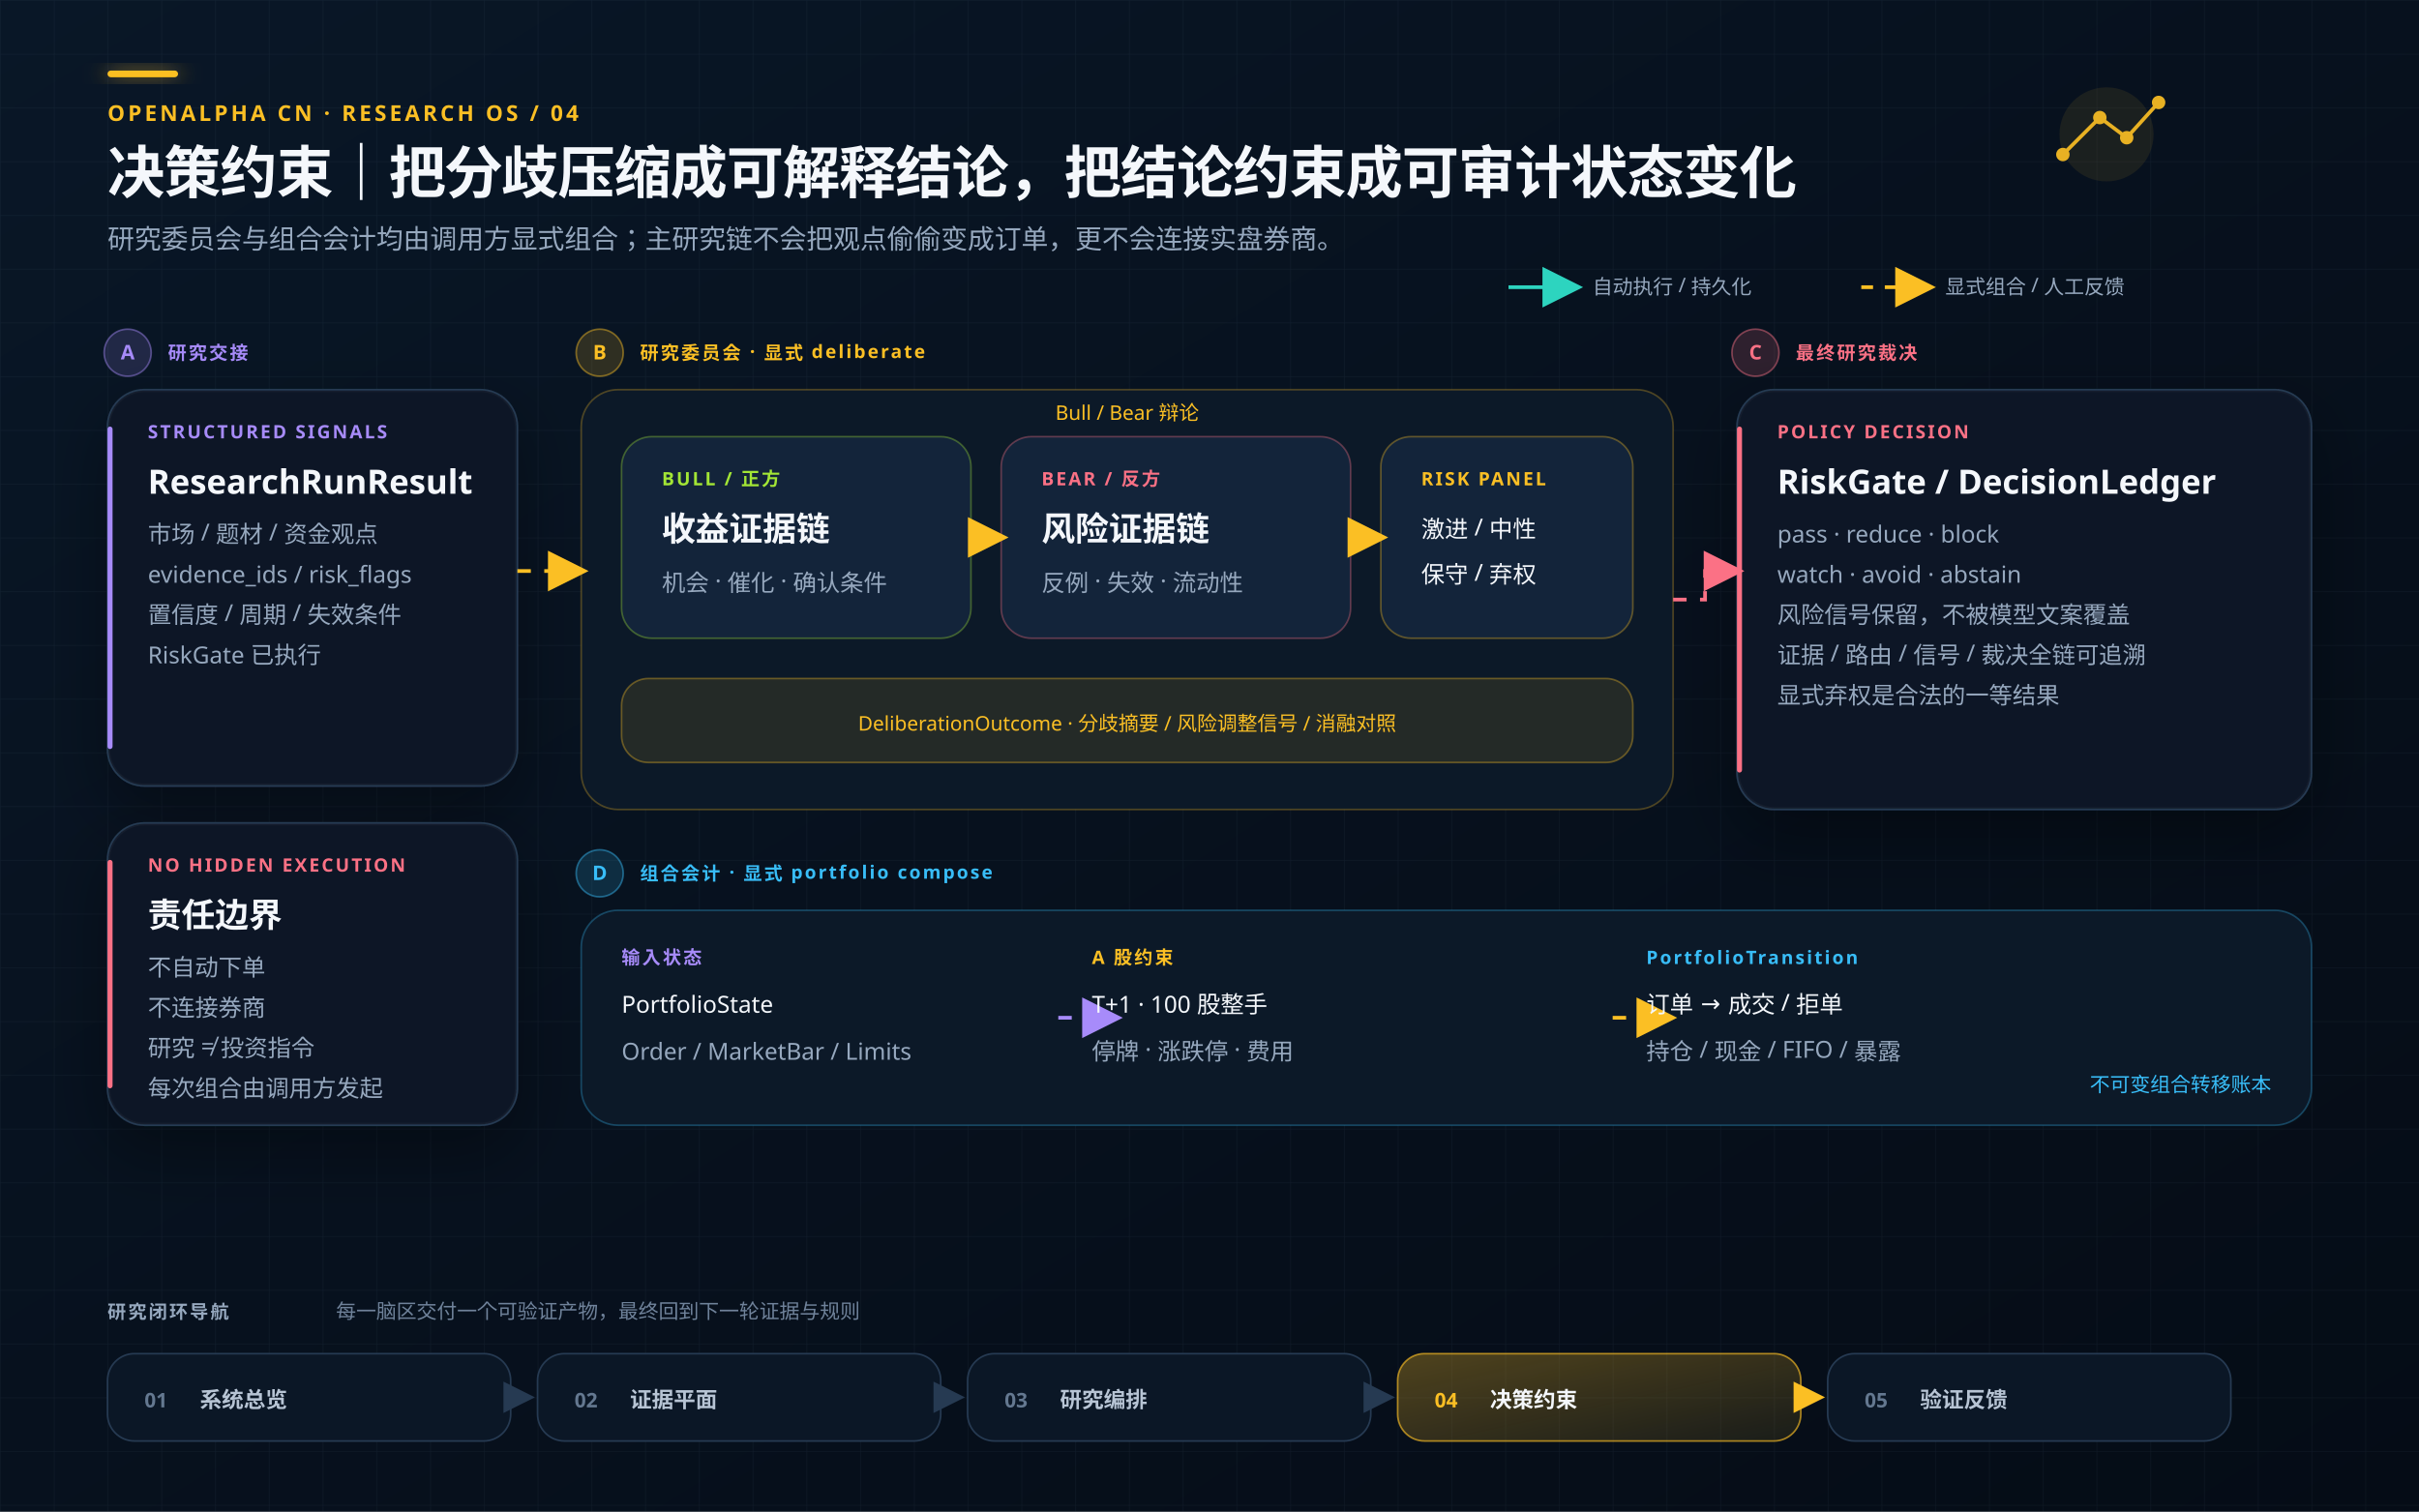
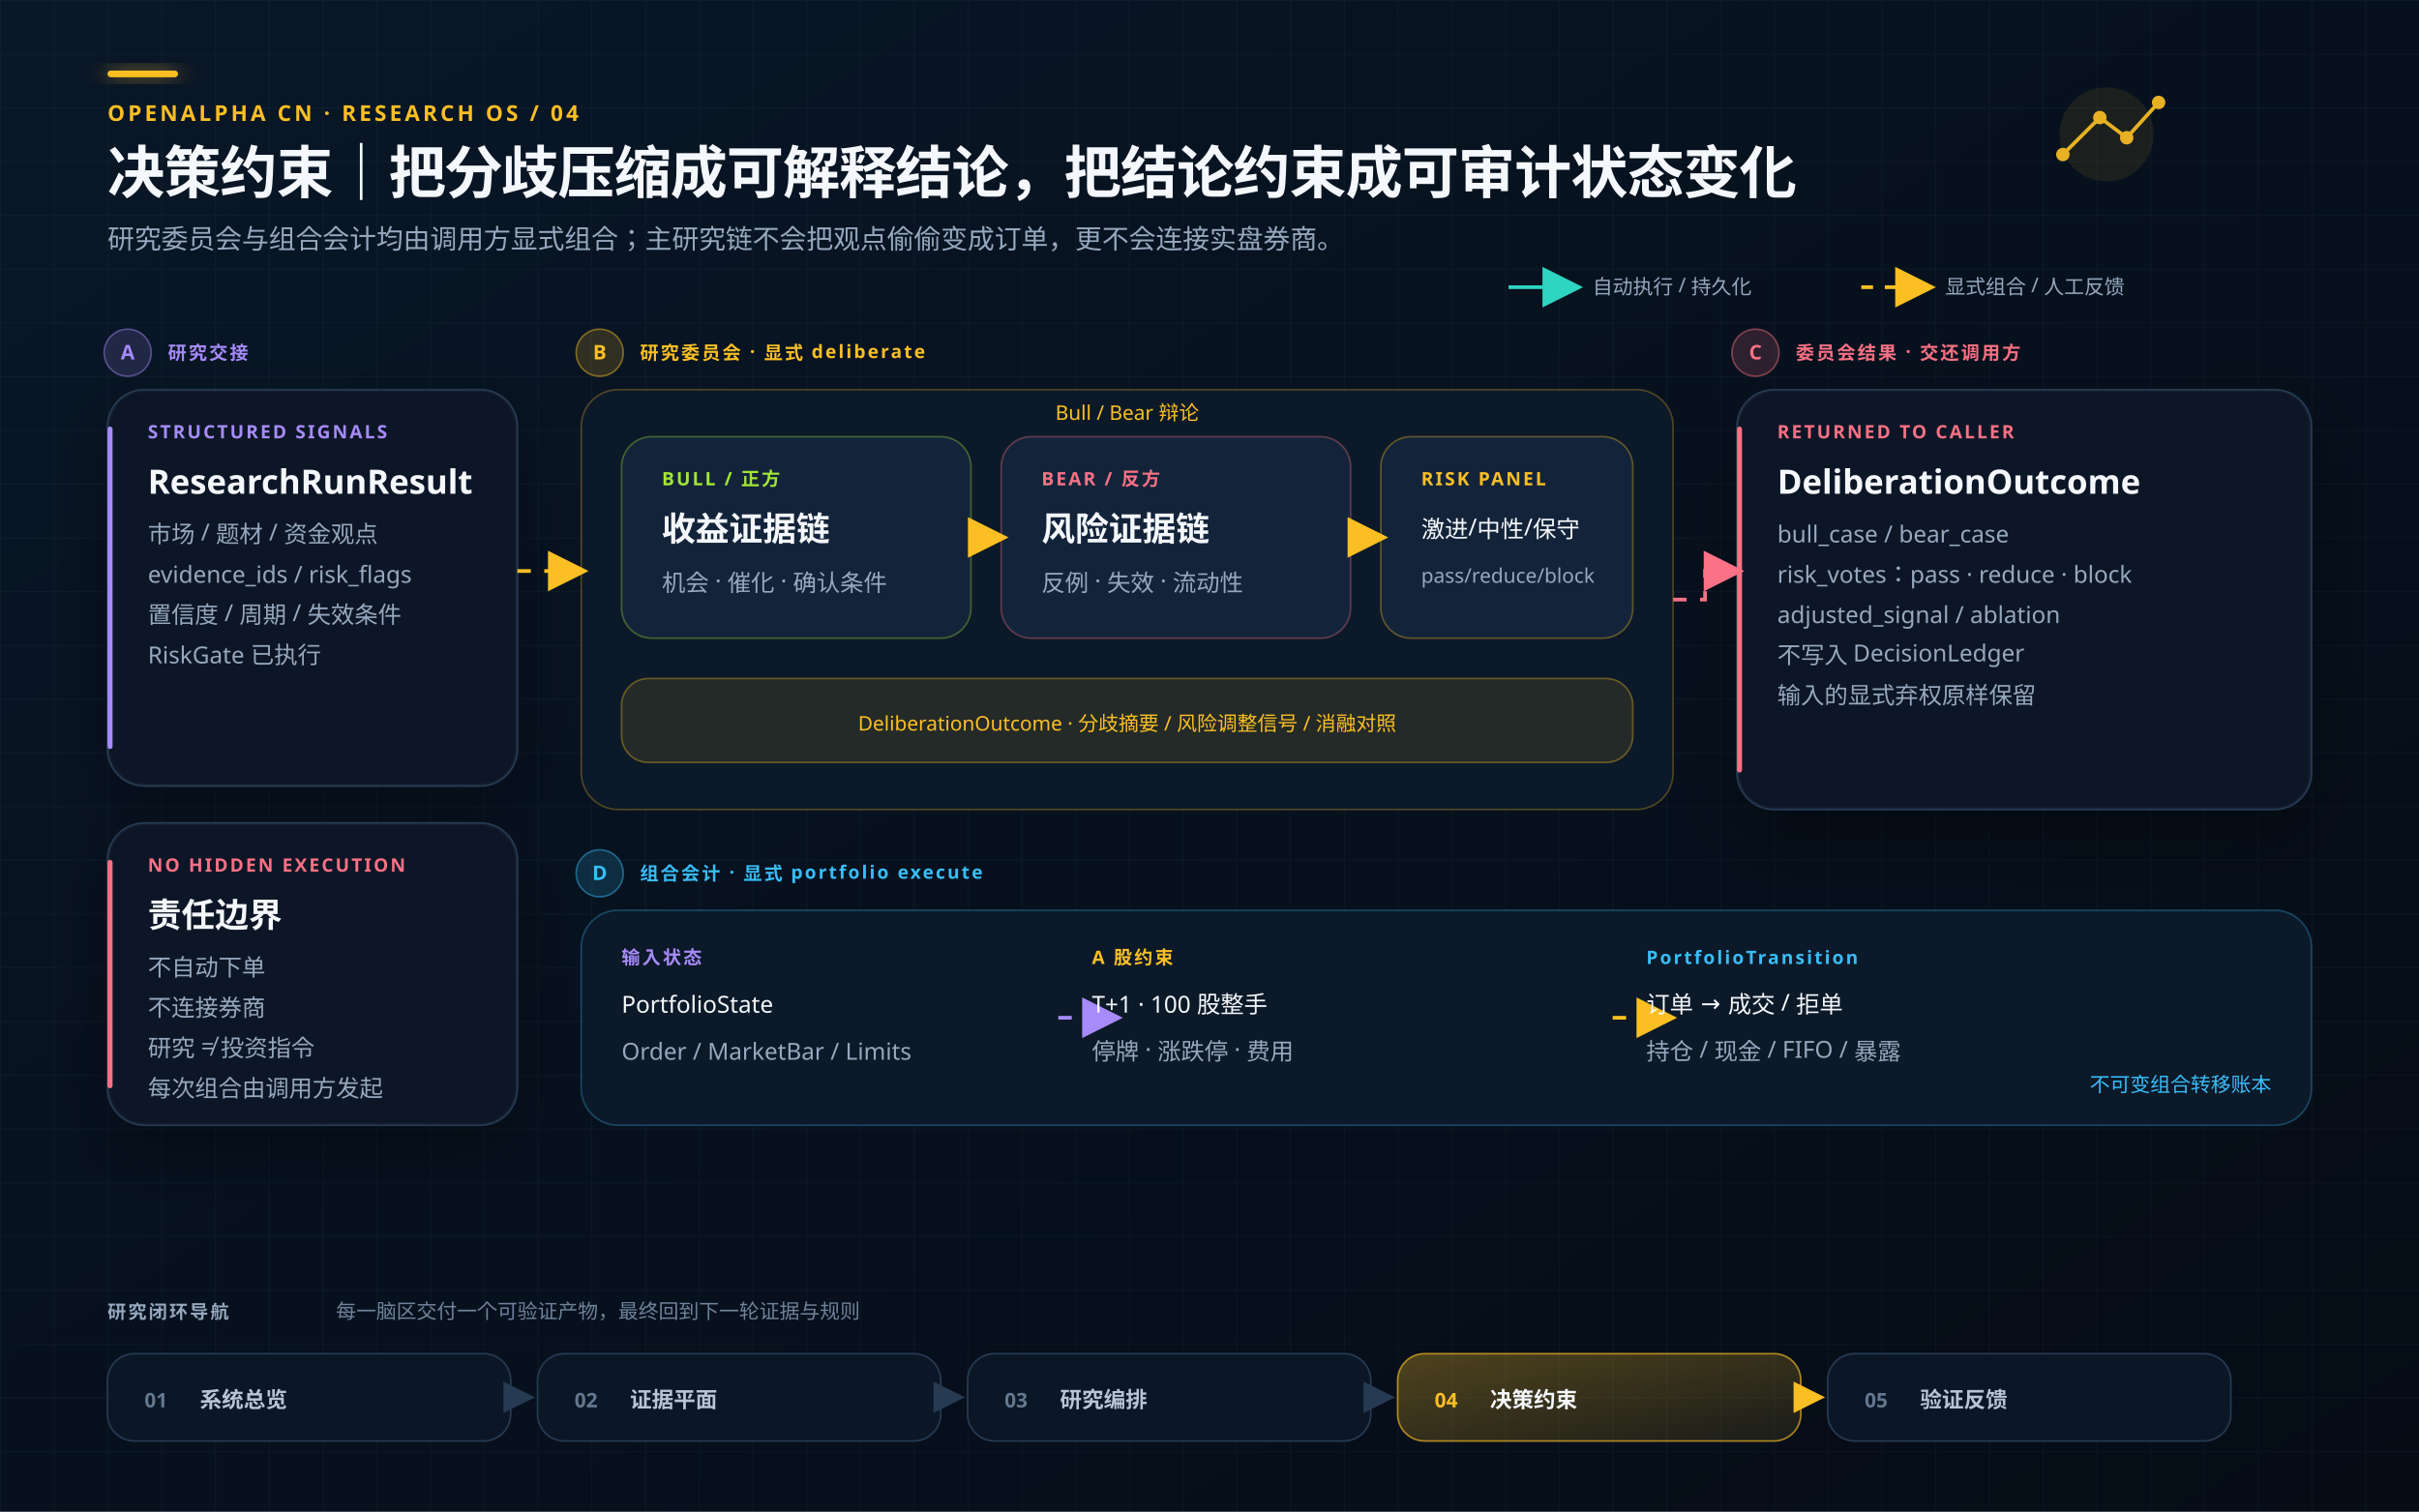
<svg xmlns="http://www.w3.org/2000/svg" width="1440" height="900" viewBox="0 0 1440 900" role="img" aria-labelledby="title desc">
  <defs>
    <linearGradient id="bgGradient" x1="0" y1="0" x2="1" y2="1">
      <stop offset="0" stop-color="#091727" />
      <stop offset=".48" stop-color="#07111E" />
      <stop offset="1" stop-color="#050C16" />
    </linearGradient>
    <radialGradient id="ambient" cx="0" cy="0" r="1" gradientTransform="translate(1160 40) rotate(135) scale(600 420)">
      <stop offset="0" stop-color="#FBBF24" stop-opacity=".16" />
      <stop offset=".62" stop-color="#FBBF24" stop-opacity=".025" />
      <stop offset="1" stop-color="#FBBF24" stop-opacity="0" />
    </radialGradient>
    <linearGradient id="activeNav" x1="0" y1="0" x2="1" y2="1">
      <stop offset="0" stop-color="#FBBF24" stop-opacity=".30" />
      <stop offset="1" stop-color="#FBBF24" stop-opacity=".08" />
    </linearGradient>
    <filter id="shadow" x="-20%" y="-20%" width="150%" height="170%">
      <feDropShadow dx="0" dy="16" stdDeviation="20" flood-color="#000000" flood-opacity=".34" />
    </filter>
    <filter id="softGlow" x="-100%" y="-100%" width="300%" height="300%">
      <feGaussianBlur stdDeviation="7" result="blur" />
      <feMerge>
        <feMergeNode in="blur" />
        <feMergeNode in="SourceGraphic" />
      </feMerge>
    </filter>
    <pattern id="grid" width="32" height="32" patternUnits="userSpaceOnUse">
      <path d="M32 0H0V32" fill="none" stroke="#6D87A3" stroke-width=".55" opacity=".12" />
    </pattern>
    <marker id="arrow" markerWidth="11" markerHeight="11" refX="9" refY="5.5" orient="auto" markerUnits="strokeWidth">
      <path d="M0 0L11 5.5L0 11Z" fill="context-stroke" />
    </marker>
    <style>
      text { font-family: Geist, "Plus Jakarta Sans", "Noto Sans SC", "Microsoft YaHei", sans-serif; }
      .eyebrow { font-size: 13px; font-weight: 760; letter-spacing: 1.8px; }
      .title { font-size: 34px; font-weight: 760; letter-spacing: -.5px; }
      .subtitle { font-size: 16px; font-weight: 480; }
      .micro { font-size: 11px; font-weight: 760; letter-spacing: 1.25px; }
      .cardTitle { font-size: 20px; font-weight: 720; }
      .body { font-size: 14px; font-weight: 490; }
      .small { font-size: 12px; font-weight: 520; }
      .mono { font-size: 12px; font-weight: 680; font-family: Geist Mono, "Noto Sans Mono CJK SC", monospace; }
      .metric { font-size: 28px; font-weight: 780; letter-spacing: -.5px; }
      .nav { font-size: 13px; font-weight: 680; }
      .navNum { font-size: 12px; font-weight: 800; }
    </style>
  </defs>
  <rect width="1440" height="900" fill="#07111E" />
  <rect width="1440" height="900" fill="url(#bgGradient)" />
  <rect width="1440" height="900" fill="url(#ambient)" />
  <rect width="1440" height="900" fill="url(#grid)" />
  <rect x="64" y="42" width="42" height="4" rx="2" fill="#FBBF24" filter="url(#softGlow)" />
  <text x="64" y="72" class="eyebrow" fill="#FBBF24">OPENALPHA CN · RESEARCH OS / 04</text>
  <text x="64" y="115" class="title" fill="#F4F7FB">决策约束｜把分歧压缩成可解释结论，把结论约束成可审计状态变化</text>
  <text x="64" y="148" class="subtitle" fill="#96A8BE">研究委员会与组合会计均由调用方显式组合；主研究链不会把观点偷偷变成订单，更不会连接实盘券商。</text>
  <g transform="translate(1210 50)" opacity=".92">
    <circle cx="44" cy="30" r="28" fill="#FBBF24" opacity=".09" />
    <path d="M18 42L40 20L56 32L75 11" fill="none" stroke="#FBBF24" stroke-width="2.2" />
    <circle cx="18" cy="42" r="4" fill="#FBBF24" />
    <circle cx="40" cy="20" r="4" fill="#FBBF24" />
    <circle cx="56" cy="32" r="4" fill="#FBBF24" />
    <circle cx="75" cy="11" r="4" fill="#FBBF24" />
  </g>
  <line x1="898" y1="171" x2="938" y2="171" stroke="#2DD4BF" stroke-width="2.2" marker-end="url(#arrow)" />
  <text x="948" y="175" class="small" fill="#96A8BE" text-anchor="start" opacity="1">自动执行 / 持久化</text>
  <line x1="1108" y1="171" x2="1148" y2="171" stroke="#FBBF24" stroke-width="2.2" stroke-dasharray="7 7" marker-end="url(#arrow)" />
  <text x="1158" y="175" class="small" fill="#96A8BE" text-anchor="start" opacity="1">显式组合 / 人工反馈</text>
  <circle cx="76" cy="210" r="14" fill="#A78BFA" fill-opacity=".16" stroke="#A78BFA" stroke-opacity=".45" />
  <text x="76" y="214" class="navNum" fill="#A78BFA" text-anchor="middle" opacity="1">A</text>
  <text x="100" y="214" class="micro" fill="#A78BFA" text-anchor="start" opacity="1">研究交接</text>
  <rect x="64" y="232" width="244" height="236" rx="22" fill="#0C1928" stroke="#263A52" filter="url(#shadow)" />
  <rect x="65" y="233" width="242" height="234" rx="21" fill="none" stroke="#FFFFFF" stroke-opacity=".035" />
  <rect x="64" y="254" width="3" height="192" rx="1.5" fill="#A78BFA" />
  <text x="88" y="261" class="micro" fill="#A78BFA" text-anchor="start" opacity="1">STRUCTURED SIGNALS</text>
  <text x="88" y="294" class="cardTitle" fill="#F4F7FB" text-anchor="start" opacity="1">ResearchRunResult</text>
  <text x="88" y="323" class="body" fill="#96A8BE" text-anchor="start" opacity="1">市场 / 题材 / 资金观点</text>
  <text x="88" y="347" class="body" fill="#96A8BE" text-anchor="start" opacity="1">evidence_ids / risk_flags</text>
  <text x="88" y="371" class="body" fill="#96A8BE" text-anchor="start" opacity="1">置信度 / 周期 / 失效条件</text>
  <text x="88" y="395" class="body" fill="#96A8BE" text-anchor="start" opacity="1">RiskGate 已执行</text>
  <rect x="64" y="490" width="244" height="180" rx="22" fill="#0C1928" stroke="#263A52" filter="url(#shadow)" />
  <rect x="65" y="491" width="242" height="178" rx="21" fill="none" stroke="#FFFFFF" stroke-opacity=".035" />
  <rect x="64" y="512" width="3" height="136" rx="1.5" fill="#FB7185" />
  <text x="88" y="519" class="micro" fill="#FB7185" text-anchor="start" opacity="1">NO HIDDEN EXECUTION</text>
  <text x="88" y="552" class="cardTitle" fill="#F4F7FB" text-anchor="start" opacity="1">责任边界</text>
  <text x="88" y="581" class="body" fill="#96A8BE" text-anchor="start" opacity="1">不自动下单</text>
  <text x="88" y="605" class="body" fill="#96A8BE" text-anchor="start" opacity="1">不连接券商</text>
  <text x="88" y="629" class="body" fill="#96A8BE" text-anchor="start" opacity="1">研究 ≠ 投资指令</text>
  <text x="88" y="653" class="body" fill="#96A8BE" text-anchor="start" opacity="1">每次组合由调用方发起</text>
  <circle cx="357" cy="210" r="14" fill="#FBBF24" fill-opacity=".16" stroke="#FBBF24" stroke-opacity=".45" />
  <text x="357" y="214" class="navNum" fill="#FBBF24" text-anchor="middle" opacity="1">B</text>
  <text x="381" y="214" class="micro" fill="#FBBF24" text-anchor="start" opacity="1">研究委员会 · 显式 deliberate</text>
  <rect x="346" y="232" width="650" height="250" rx="22" fill="#0C1928" stroke="#FBBF24" stroke-opacity=".28" />
  <text x="671" y="250" class="small" fill="#FBBF24" text-anchor="middle" opacity="1">Bull / Bear 辩论</text>
  <rect x="370" y="260" width="208" height="120" rx="18" fill="#13243A" stroke="#A3E635" stroke-opacity=".34" />
  <text x="394" y="289" class="micro" fill="#A3E635" text-anchor="start" opacity="1">BULL / 正方</text>
  <text x="394" y="322" class="cardTitle" fill="#F4F7FB" text-anchor="start" opacity="1">收益证据链</text>
  <text x="394" y="352" class="body" fill="#96A8BE" text-anchor="start" opacity="1">机会 · 催化 · 确认条件</text>
  <rect x="596" y="260" width="208" height="120" rx="18" fill="#13243A" stroke="#FB7185" stroke-opacity=".34" />
  <text x="620" y="289" class="micro" fill="#FB7185" text-anchor="start" opacity="1">BEAR / 反方</text>
  <text x="620" y="322" class="cardTitle" fill="#F4F7FB" text-anchor="start" opacity="1">风险证据链</text>
  <text x="620" y="352" class="body" fill="#96A8BE" text-anchor="start" opacity="1">反例 · 失效 · 流动性</text>
  <rect x="822" y="260" width="150" height="120" rx="18" fill="#13243A" stroke="#FBBF24" stroke-opacity=".34" />
  <text x="846" y="289" class="micro" fill="#FBBF24" text-anchor="start" opacity="1">RISK PANEL</text>
-   <text x="846" y="320" class="body" fill="#F4F7FB" text-anchor="start" opacity="1">激进 / 中性</text>
-   <text x="846" y="347" class="body" fill="#F4F7FB" text-anchor="start" opacity="1">保守 / 弃权</text>
+   <text x="846" y="320" class="body" fill="#F4F7FB" text-anchor="start" opacity="1">激进/中性/保守</text>
+   <text x="846" y="347" class="small" fill="#96A8BE" text-anchor="start" opacity="1">pass/reduce/block</text>
  <path d="M308 340H346" fill="none" stroke="#FBBF24" stroke-width="2.2" stroke-dasharray="8 8" marker-end="url(#arrow)" opacity="1" />
  <path d="M578 320L596 320" fill="none" stroke="#FBBF24" stroke-width="2.2" stroke-dasharray="8 8" marker-end="url(#arrow)" />
  <path d="M804 320L822 320" fill="none" stroke="#FBBF24" stroke-width="2.2" stroke-dasharray="8 8" marker-end="url(#arrow)" />
  <rect x="370" y="404" width="602" height="50" rx="16" fill="#FBBF24" fill-opacity=".10" stroke="#FBBF24" stroke-opacity=".35" />
  <text x="671" y="435" class="small" fill="#FBBF24" text-anchor="middle" opacity="1">DeliberationOutcome · 分歧摘要 / 风险调整信号 / 消融对照</text>
  <circle cx="1045" cy="210" r="14" fill="#FB7185" fill-opacity=".16" stroke="#FB7185" stroke-opacity=".45" />
  <text x="1045" y="214" class="navNum" fill="#FB7185" text-anchor="middle" opacity="1">C</text>
-   <text x="1069" y="214" class="micro" fill="#FB7185" text-anchor="start" opacity="1">最终研究裁决</text>
+   <text x="1069" y="214" class="micro" fill="#FB7185" text-anchor="start" opacity="1">委员会结果 · 交还调用方</text>
  <rect x="1034" y="232" width="342" height="250" rx="22" fill="#0C1928" stroke="#263A52" filter="url(#shadow)" />
  <rect x="1035" y="233" width="340" height="248" rx="21" fill="none" stroke="#FFFFFF" stroke-opacity=".035" />
  <rect x="1034" y="254" width="3" height="206" rx="1.5" fill="#FB7185" />
-   <text x="1058" y="261" class="micro" fill="#FB7185" text-anchor="start" opacity="1">POLICY DECISION</text>
-   <text x="1058" y="294" class="cardTitle" fill="#F4F7FB" text-anchor="start" opacity="1">RiskGate / DecisionLedger</text>
-   <text x="1058" y="323" class="body" fill="#96A8BE" text-anchor="start" opacity="1">pass · reduce · block</text>
-   <text x="1058" y="347" class="body" fill="#96A8BE" text-anchor="start" opacity="1">watch · avoid · abstain</text>
-   <text x="1058" y="371" class="body" fill="#96A8BE" text-anchor="start" opacity="1">风险信号保留，不被模型文案覆盖</text>
-   <text x="1058" y="395" class="body" fill="#96A8BE" text-anchor="start" opacity="1">证据 / 路由 / 信号 / 裁决全链可追溯</text>
-   <text x="1058" y="419" class="body" fill="#96A8BE" text-anchor="start" opacity="1">显式弃权是合法的一等结果</text>
+   <text x="1058" y="261" class="micro" fill="#FB7185" text-anchor="start" opacity="1">RETURNED TO CALLER</text>
+   <text x="1058" y="294" class="cardTitle" fill="#F4F7FB" text-anchor="start" opacity="1">DeliberationOutcome</text>
+   <text x="1058" y="323" class="body" fill="#96A8BE" text-anchor="start" opacity="1">bull_case / bear_case</text>
+   <text x="1058" y="347" class="body" fill="#96A8BE" text-anchor="start" opacity="1">risk_votes：pass · reduce · block</text>
+   <text x="1058" y="371" class="body" fill="#96A8BE" text-anchor="start" opacity="1">adjusted_signal / ablation</text>
+   <text x="1058" y="395" class="body" fill="#96A8BE" text-anchor="start" opacity="1">不写入 DecisionLedger</text>
+   <text x="1058" y="419" class="body" fill="#96A8BE" text-anchor="start" opacity="1">输入的显式弃权原样保留</text>
  <path d="M996 357H1015V340H1034" fill="none" stroke="#FB7185" stroke-width="2.2" stroke-dasharray="8 8" marker-end="url(#arrow)" opacity="1" />
  <circle cx="357" cy="520" r="14" fill="#38BDF8" fill-opacity=".16" stroke="#38BDF8" stroke-opacity=".45" />
  <text x="357" y="524" class="navNum" fill="#38BDF8" text-anchor="middle" opacity="1">D</text>
-   <text x="381" y="524" class="micro" fill="#38BDF8" text-anchor="start" opacity="1">组合会计 · 显式 portfolio compose</text>
+   <text x="381" y="524" class="micro" fill="#38BDF8" text-anchor="start" opacity="1">组合会计 · 显式 portfolio execute</text>
  <rect x="346" y="542" width="1030" height="128" rx="22" fill="#0C1928" stroke="#38BDF8" stroke-opacity=".30" />
  <text x="370" y="574" class="micro" fill="#A78BFA" text-anchor="start" opacity="1">输入状态</text>
  <text x="370" y="603" class="body" fill="#F4F7FB" text-anchor="start" opacity="1">PortfolioState</text>
  <text x="370" y="631" class="body" fill="#96A8BE" text-anchor="start" opacity="1">Order / MarketBar / Limits</text>
  <path d="M630 606L664 606" fill="none" stroke="#A78BFA" stroke-width="2.2" stroke-dasharray="8 8" marker-end="url(#arrow)" />
  <text x="650" y="574" class="micro" fill="#FBBF24" text-anchor="start" opacity="1">A 股约束</text>
  <text x="650" y="603" class="body" fill="#F4F7FB" text-anchor="start" opacity="1">T+1 · 100 股整手</text>
  <text x="650" y="631" class="body" fill="#96A8BE" text-anchor="start" opacity="1">停牌 · 涨跌停 · 费用</text>
  <path d="M960 606L994 606" fill="none" stroke="#FBBF24" stroke-width="2.2" stroke-dasharray="8 8" marker-end="url(#arrow)" />
  <text x="980" y="574" class="micro" fill="#38BDF8" text-anchor="start" opacity="1">PortfolioTransition</text>
  <text x="980" y="603" class="body" fill="#F4F7FB" text-anchor="start" opacity="1">订单 → 成交 / 拒单</text>
  <text x="980" y="631" class="body" fill="#96A8BE" text-anchor="start" opacity="1">持仓 / 现金 / FIFO / 暴露</text>
  <text x="1352" y="650" class="small" fill="#38BDF8" text-anchor="end" opacity="1">不可变组合转移账本</text>
  <text x="64" y="785" class="micro" fill="#96A8BE" text-anchor="start" opacity="1">研究闭环导航</text>
  <text x="200" y="785" class="small" fill="#6F829A" text-anchor="start" opacity="1">每一脑区交付一个可验证产物，最终回到下一轮证据与规则</text>
  <rect x="64" y="806" width="240" height="52" rx="16" fill="#0B1726" stroke="#263A52" />
  <text x="86" y="838" class="navNum" fill="#647890" text-anchor="start" opacity="1">01</text>
  <text x="119" y="838" class="nav" fill="#B7C4D4" text-anchor="start" opacity="1">系统总览</text>
  <path d="M309 832H315" stroke="#263A52" stroke-width="1.7" marker-end="url(#arrow)" />
  <rect x="320" y="806" width="240" height="52" rx="16" fill="#0B1726" stroke="#263A52" />
  <text x="342" y="838" class="navNum" fill="#647890" text-anchor="start" opacity="1">02</text>
  <text x="375" y="838" class="nav" fill="#B7C4D4" text-anchor="start" opacity="1">证据平面</text>
  <path d="M565 832H571" stroke="#263A52" stroke-width="1.7" marker-end="url(#arrow)" />
  <rect x="576" y="806" width="240" height="52" rx="16" fill="#0B1726" stroke="#263A52" />
  <text x="598" y="838" class="navNum" fill="#647890" text-anchor="start" opacity="1">03</text>
  <text x="631" y="838" class="nav" fill="#B7C4D4" text-anchor="start" opacity="1">研究编排</text>
  <path d="M821 832H827" stroke="#263A52" stroke-width="1.7" marker-end="url(#arrow)" />
  <rect x="832" y="806" width="240" height="52" rx="16" fill="url(#activeNav)" stroke="#FBBF24" stroke-opacity=".64" />
  <text x="854" y="838" class="navNum" fill="#FBBF24" text-anchor="start" opacity="1">04</text>
  <text x="887" y="838" class="nav" fill="#F4F7FB" text-anchor="start" opacity="1">决策约束</text>
  <path d="M1077 832H1083" stroke="#FBBF24" stroke-width="1.7" marker-end="url(#arrow)" />
  <rect x="1088" y="806" width="240" height="52" rx="16" fill="#0B1726" stroke="#263A52" />
  <text x="1110" y="838" class="navNum" fill="#647890" text-anchor="start" opacity="1">05</text>
  <text x="1143" y="838" class="nav" fill="#B7C4D4" text-anchor="start" opacity="1">验证反馈</text>
</svg>
